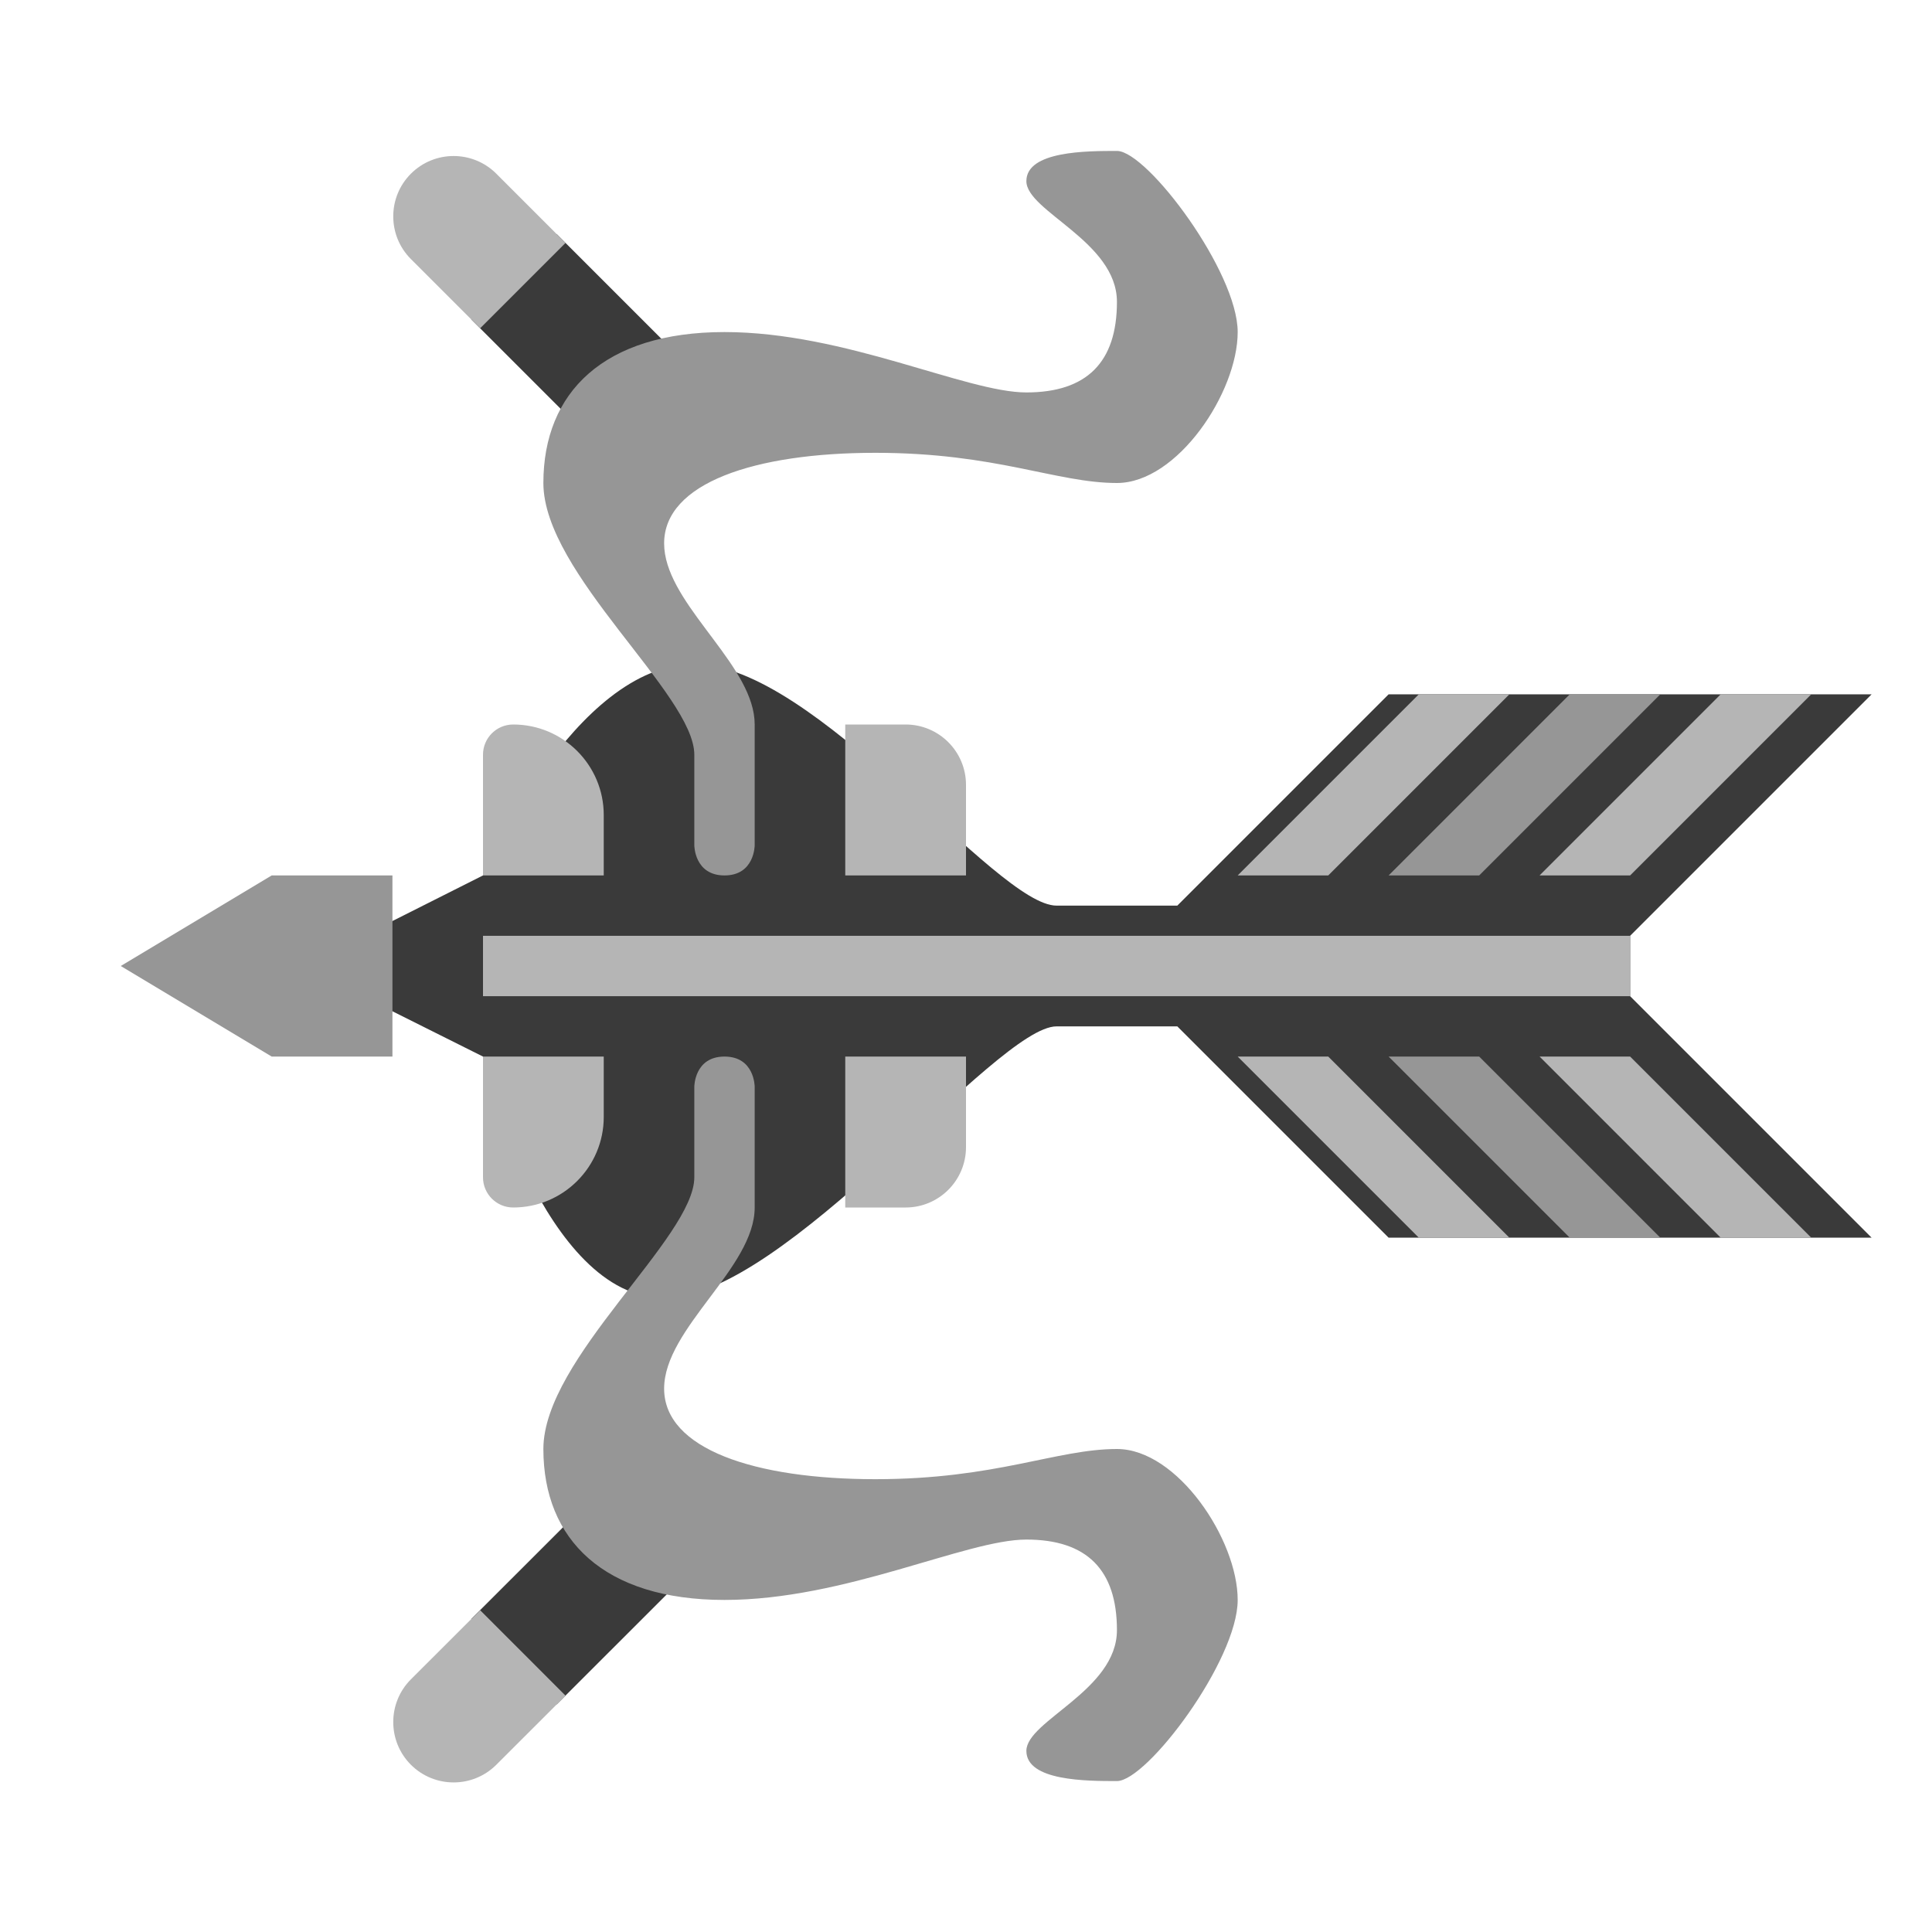
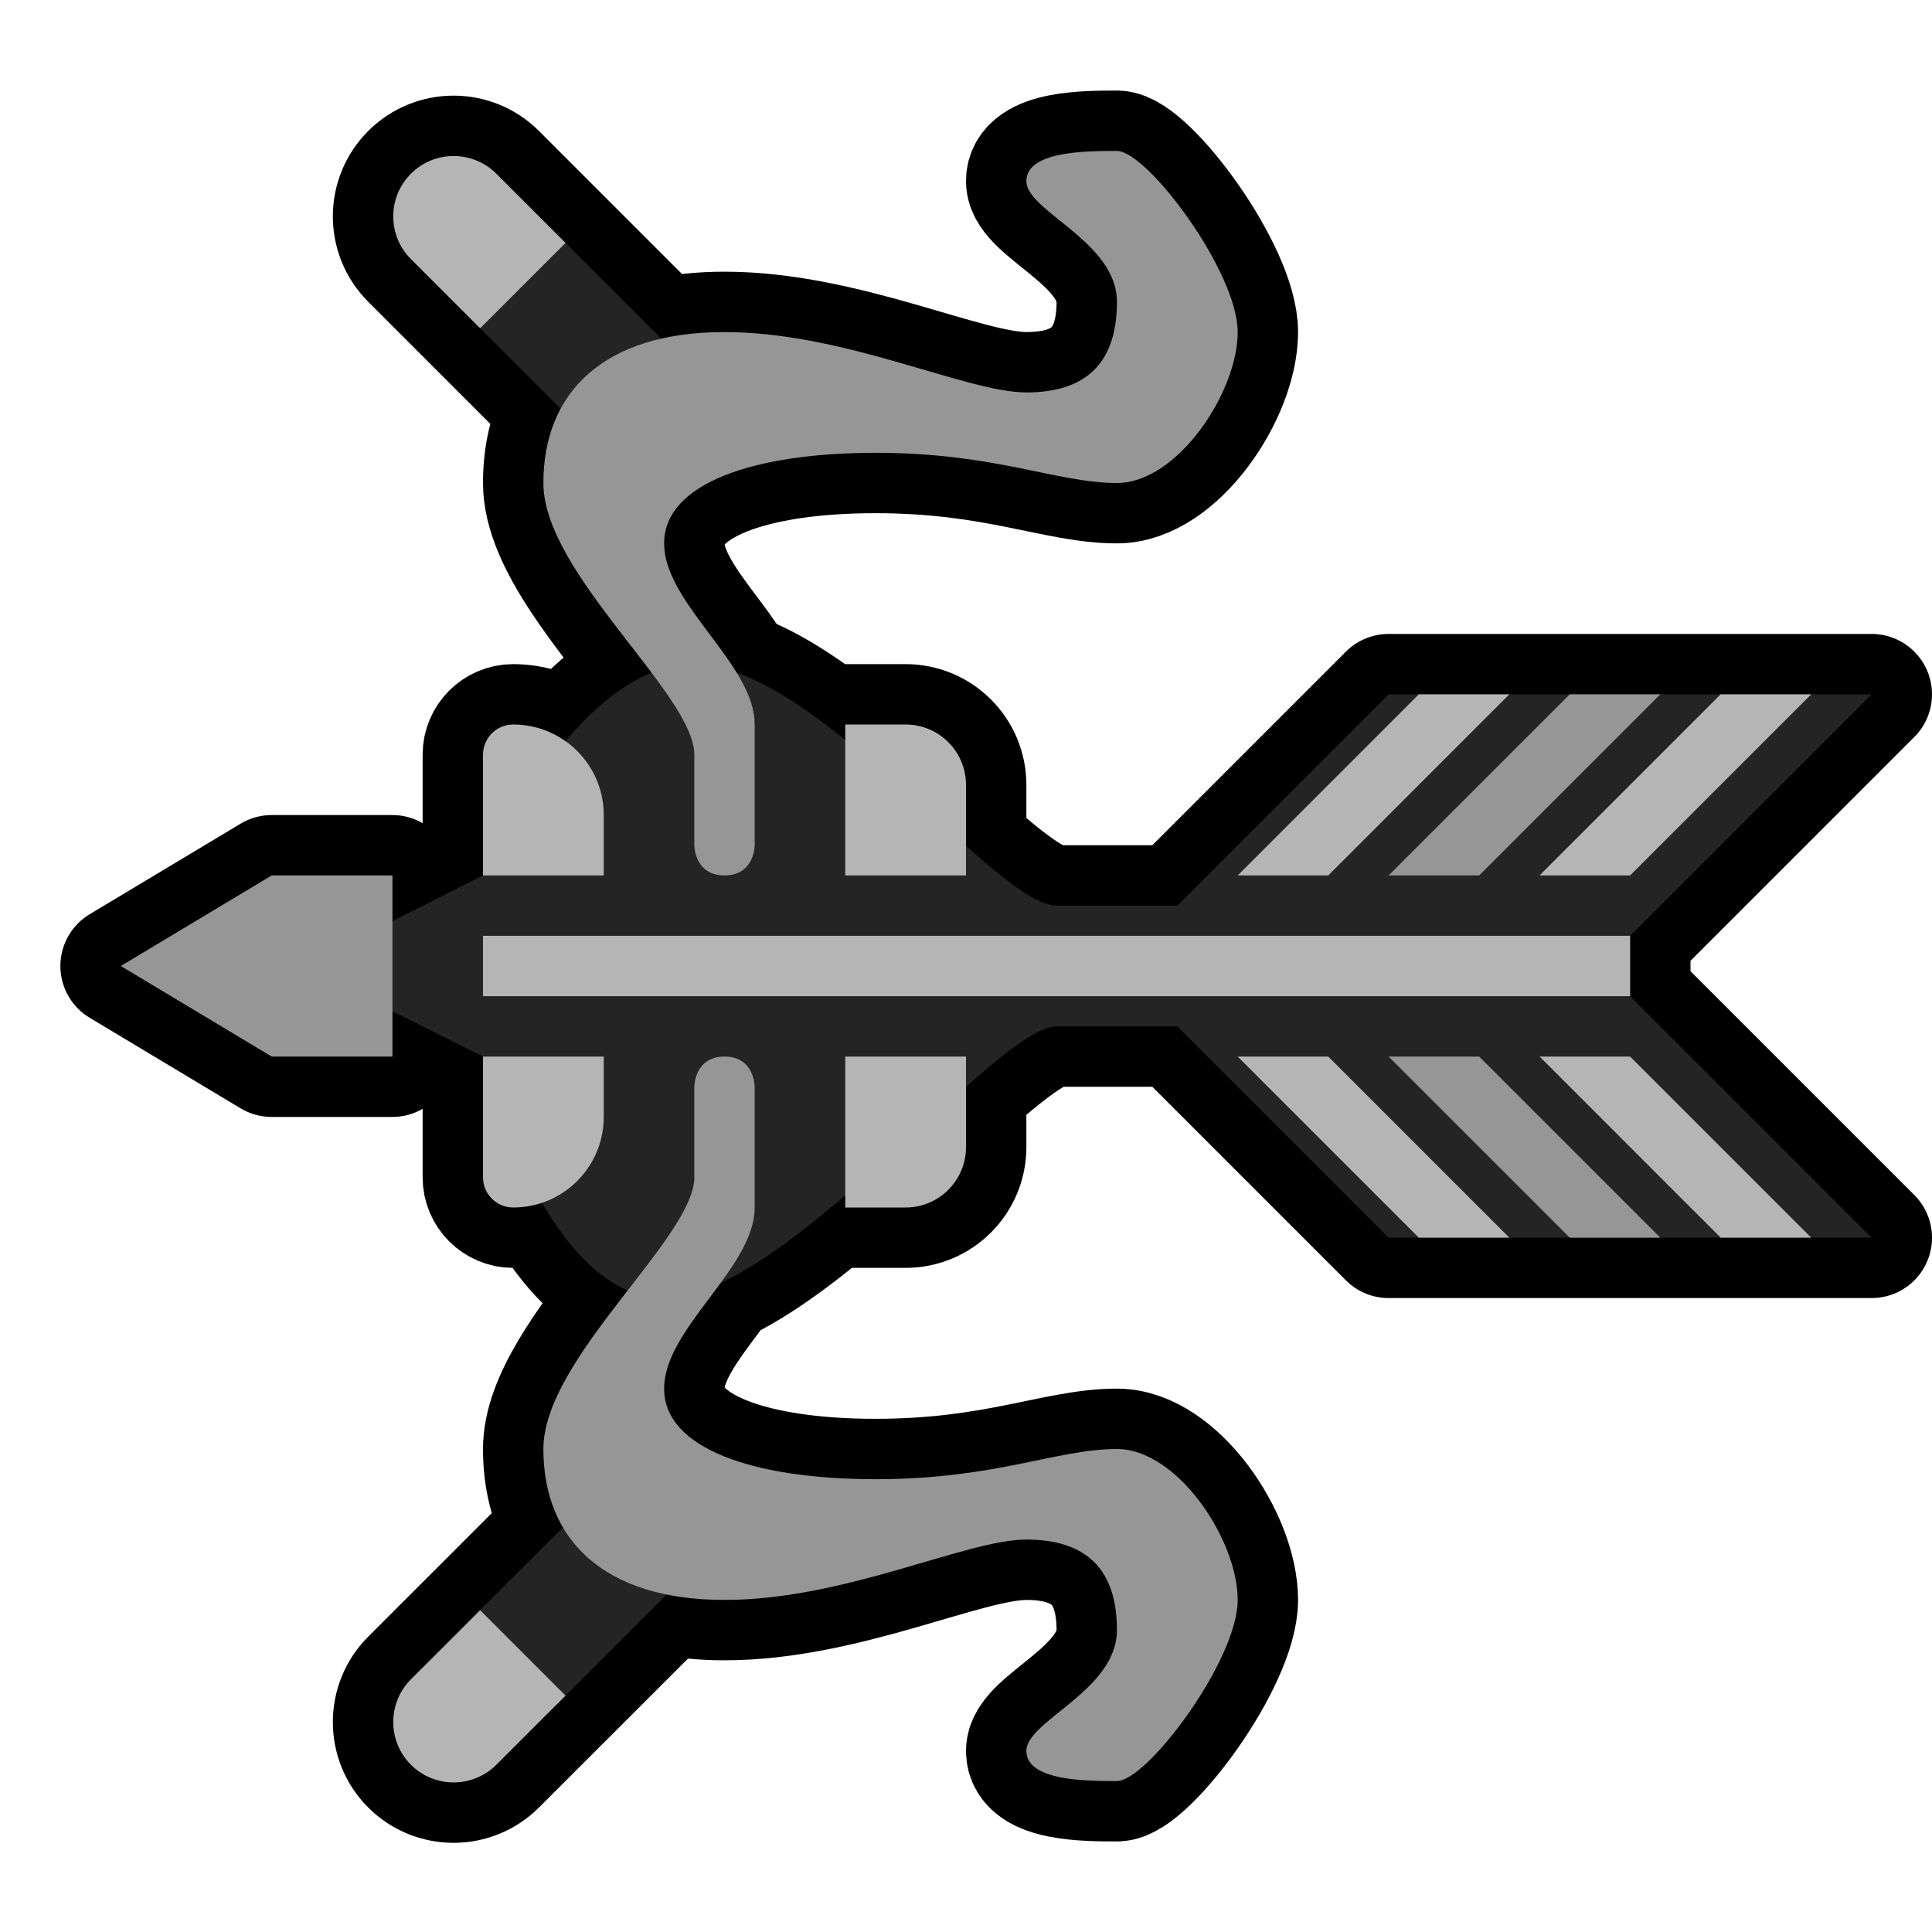
- <svg xmlns="http://www.w3.org/2000/svg" width="100%" height="100%" viewBox="0 0 64 64" version="1.1" xml:space="preserve" style="fill-rule:evenodd;clip-rule:evenodd;stroke-linejoin:round;stroke-miterlimit:2;">
-   <g transform="matrix(1,0,0,1,0,-832)">
-     <g transform="matrix(1,0,0,1,-832,-128)">
-       <g id="Bow_Rank_01">
-         <path id="background" d="M850.441,1016.46L847.612,1013.63L851.905,1009.34L854.734,1012.17L850.441,1016.46ZM844.027,991L848,989C848,989 851,982 855,982C859,982 865,990 867,990L871,990L878,983L894,983L886,991L886,993L894,1001L878,1001L871,994L867,994C865,994 858,1003 854,1003C850,1003 848,995 848,995L844,993L844.027,991ZM850.441,967.754L847.612,970.582L851.905,974.875L854.734,972.047L850.441,967.754Z" style="fill-opacity:0.77;" />
-         <path id="color_02" d="M857,996L857,1000C857,1002 854,1004 854,1006C854,1008 857,1009 861,1009C865,1009 867,1008 869,1008C871,1008 873,1011 873,1013C873,1015 870,1019 869,1019C868,1019 866,1019 866,1018C866,1017 869,1016 869,1014C869,1012 868,1011 866,1011C864,1011 860,1013 856,1013C852,1013 850,1011 850,1008C850,1005 855,1001 855,999L855,996C855,996 855,995 856,995C857,995 857,996 857,996ZM887,1001L884,1001L878,995L881,995L887,1001ZM841,989L836,992L841,995L845,995L845,989L841,989ZM887,983L884,983L878,989L881,989L887,983ZM869.012,965C870.023,965.031 873,969.008 873,971C873,973 871,976 869,976C867,976 865,975 861,975C857,975 854,976 854,978C854,978.937 854.659,979.875 855.36,980.813L855.64,981.188C856.341,982.125 857,983.063 857,984L857,988C857,988 857,989 856,989C855,989 855,988 855,988L855,985C855,983 850,979 850,976C850,973 852,971 856,971C860,971 864,973 866,973C868,973 869,972 869,970C869,968 866,967 866,966C866,965 868,965 869,965L869.012,965Z" style="fill:rgb(150,150,150);" />
-         <path id="color_01" d="M848.441,1018.46C847.66,1019.24 846.393,1019.24 845.612,1018.46C844.832,1017.68 844.832,1016.41 845.612,1015.63L847.905,1013.34L850.734,1016.17L848.441,1018.46ZM892,1001L889,1001L883,995L886,995L892,1001ZM882,1001L879,1001L873,995L876,995L882,1001ZM852,997C852,998.656 850.656,1000 849,1000C848.448,1000 848,999.552 848,999L848,995L852,995L852,997ZM864,998C864,999.104 863.104,1000 862,1000L860,1000L860,995L864,995L864,998ZM886,991L848,991L848,993L886,993L886,991ZM892,983L889,983L883,989L886,989L892,983ZM882,983L879,983L873,989L876,989L882,983ZM852,987C852,985.344 850.656,984 849,984C848.448,984 848,984.448 848,985L848,989L852,989L852,987ZM864,986C864,984.896 863.104,984 862,984L860,984L860,989L864,989L864,986ZM848.441,965.754C847.66,964.973 846.393,964.973 845.612,965.754C844.832,966.534 844.832,967.802 845.612,968.582L847.905,970.875L850.734,968.047L848.441,965.754Z" style="fill:rgb(181,181,181);" />
+ <svg xmlns="http://www.w3.org/2000/svg" width="100%" height="100%" viewBox="0 0 64 64" version="1.1" xml:space="preserve" style="fill-rule:evenodd;clip-rule:evenodd;stroke-linejoin:round;stroke-miterlimit:2;" id="svg50">
+   <defs id="defs54">
+         
+     
+             
+         
+                 
+                 
+                 
+             </defs>
+   <path id="background" style="fill-opacity:0.77;fill:none;stroke:#000000;stroke-opacity:1;stroke-width:4;stroke-dasharray:none;stroke-linejoin:round" d="M 37 5 C 36 5 34 5 34 6 C 34 7 37 8 37 10 C 37 12 36 13 34 13 C 32 13 28 11 24 11 C 23.227 11 22.53 11.076 21.906 11.219 L 18.734 8.047 L 18.441 7.754 L 16.441 5.754 C 15.66 4.973 14.392 4.973 13.611 5.754 C 12.831 6.534 12.831 7.802 13.611 8.582 L 15.611 10.582 L 15.904 10.875 L 18.572 13.543 C 18.192 14.248 18 15.076 18 16 C 18 17.952 20.103 20.319 21.582 22.291 C 20.513 22.722 19.553 23.59 18.736 24.561 C 18.246 24.21 17.648 24 17 24 C 16.448 24 16 24.448 16 25 L 16 29 L 13 30.51 L 13 29 L 9 29 L 4 32 L 9 35 L 13 35 L 13 33.5 L 16 35 L 16 39 C 16 39.552 16.448 40 17 40 C 17.334 40 17.651 39.933 17.951 39.832 C 18.69 41.102 19.637 42.252 20.795 42.744 C 19.453 44.475 18 46.38 18 48 C 18 48.985 18.22 49.858 18.65 50.592 L 15.904 53.34 L 15.611 53.631 L 13.611 55.631 C 12.831 56.411 12.831 57.681 13.611 58.461 C 14.392 59.241 15.66 59.241 16.441 58.461 L 18.441 56.461 L 18.734 56.17 L 22.086 52.818 C 22.664 52.936 23.299 53 24 53 C 28 53 32 51 34 51 C 36 51 37 52 37 54 C 37 56 34 57 34 58 C 34 59 36 59 37 59 C 38 59 41 55 41 53 C 41 51 39 48 37 48 C 35 48 33 49 29 49 C 25 49 22 48 22 46 C 22 44.83 23.023 43.659 23.875 42.488 C 25.168 41.882 26.593 40.79 28 39.584 L 28 40 L 30 40 C 31.104 40 32 39.104 32 38 L 32 36.016 C 33.301 34.865 34.394 34 35 34 L 39 34 L 46 41 L 47 41 L 50 41 L 52 41 L 55 41 L 57 41 L 60 41 L 62 41 L 54 33 L 54 31 L 62 23 L 60 23 L 57 23 L 55 23 L 52 23 L 50 23 L 47 23 L 46 23 L 39 30 L 35 30 C 34.356 30 33.273 29.137 32 28.012 L 32 26 C 32 24.896 31.104 24 30 24 L 28 24 L 28 24.51 C 26.776 23.526 25.539 22.696 24.391 22.283 C 24.167 21.918 23.914 21.553 23.641 21.188 L 23.359 20.812 C 22.658 19.875 22 18.937 22 18 C 22 16 25 15 29 15 C 33 15 35 16 37 16 C 39 16 41 13 41 11 C 41 9.008 38.023 5.031 37.012 5 L 37 5 z " />
+   <g transform="matrix(1,0,0,1,0,-832)" id="g847">
+     <g transform="matrix(1,0,0,1,-832,-128)" id="g845">
+       <g id="g843">
+         <path id="path837" d="M850.441,1016.46L847.612,1013.63L851.905,1009.34L854.734,1012.17L850.441,1016.46ZM844.027,991L848,989C848,989 851,982 855,982C859,982 865,990 867,990L871,990L878,983L894,983L886,991L886,993L894,1001L878,1001L871,994L867,994C865,994 858,1003 854,1003C850,1003 848,995 848,995L844,993L844.027,991ZM850.441,967.754L847.612,970.582L851.905,974.875L854.734,972.047L850.441,967.754Z" style="fill-opacity:1;fill:#242424" />
+         <path id="path839" d="M857,996L857,1000C857,1002 854,1004 854,1006C854,1008 857,1009 861,1009C865,1009 867,1008 869,1008C871,1008 873,1011 873,1013C873,1015 870,1019 869,1019C868,1019 866,1019 866,1018C866,1017 869,1016 869,1014C869,1012 868,1011 866,1011C864,1011 860,1013 856,1013C852,1013 850,1011 850,1008C850,1005 855,1001 855,999L855,996C855,996 855,995 856,995C857,995 857,996 857,996ZM887,1001L884,1001L878,995L881,995L887,1001ZM841,989L836,992L841,995L845,995L845,989L841,989ZM887,983L884,983L878,989L881,989L887,983ZM869.012,965C870.023,965.031 873,969.008 873,971C873,973 871,976 869,976C867,976 865,975 861,975C857,975 854,976 854,978C854,978.937 854.659,979.875 855.36,980.813L855.64,981.188C856.341,982.125 857,983.063 857,984L857,988C857,988 857,989 856,989C855,989 855,988 855,988L855,985C855,983 850,979 850,976C850,973 852,971 856,971C860,971 864,973 866,973C868,973 869,972 869,970C869,968 866,967 866,966C866,965 868,965 869,965L869.012,965Z" style="fill:rgb(150,150,150);" />
+         <path id="path841" d="M848.441,1018.46C847.66,1019.24 846.393,1019.24 845.612,1018.46C844.832,1017.68 844.832,1016.41 845.612,1015.63L847.905,1013.34L850.734,1016.17L848.441,1018.46ZM892,1001L889,1001L883,995L886,995L892,1001ZM882,1001L879,1001L873,995L876,995L882,1001ZM852,997C852,998.656 850.656,1000 849,1000C848.448,1000 848,999.552 848,999L848,995L852,995L852,997ZM864,998C864,999.104 863.104,1000 862,1000L860,1000L860,995L864,995L864,998ZM886,991L848,991L848,993L886,993L886,991ZM892,983L889,983L883,989L886,989L892,983ZM882,983L879,983L873,989L876,989L882,983ZM852,987C852,985.344 850.656,984 849,984C848.448,984 848,984.448 848,985L848,989L852,989L852,987ZM864,986C864,984.896 863.104,984 862,984L860,984L860,989L864,989L864,986ZM848.441,965.754C847.66,964.973 846.393,964.973 845.612,965.754C844.832,966.534 844.832,967.802 845.612,968.582L847.905,970.875L850.734,968.047L848.441,965.754Z" style="fill:rgb(181,181,181);" />
      </g>
    </g>
  </g>
</svg>
